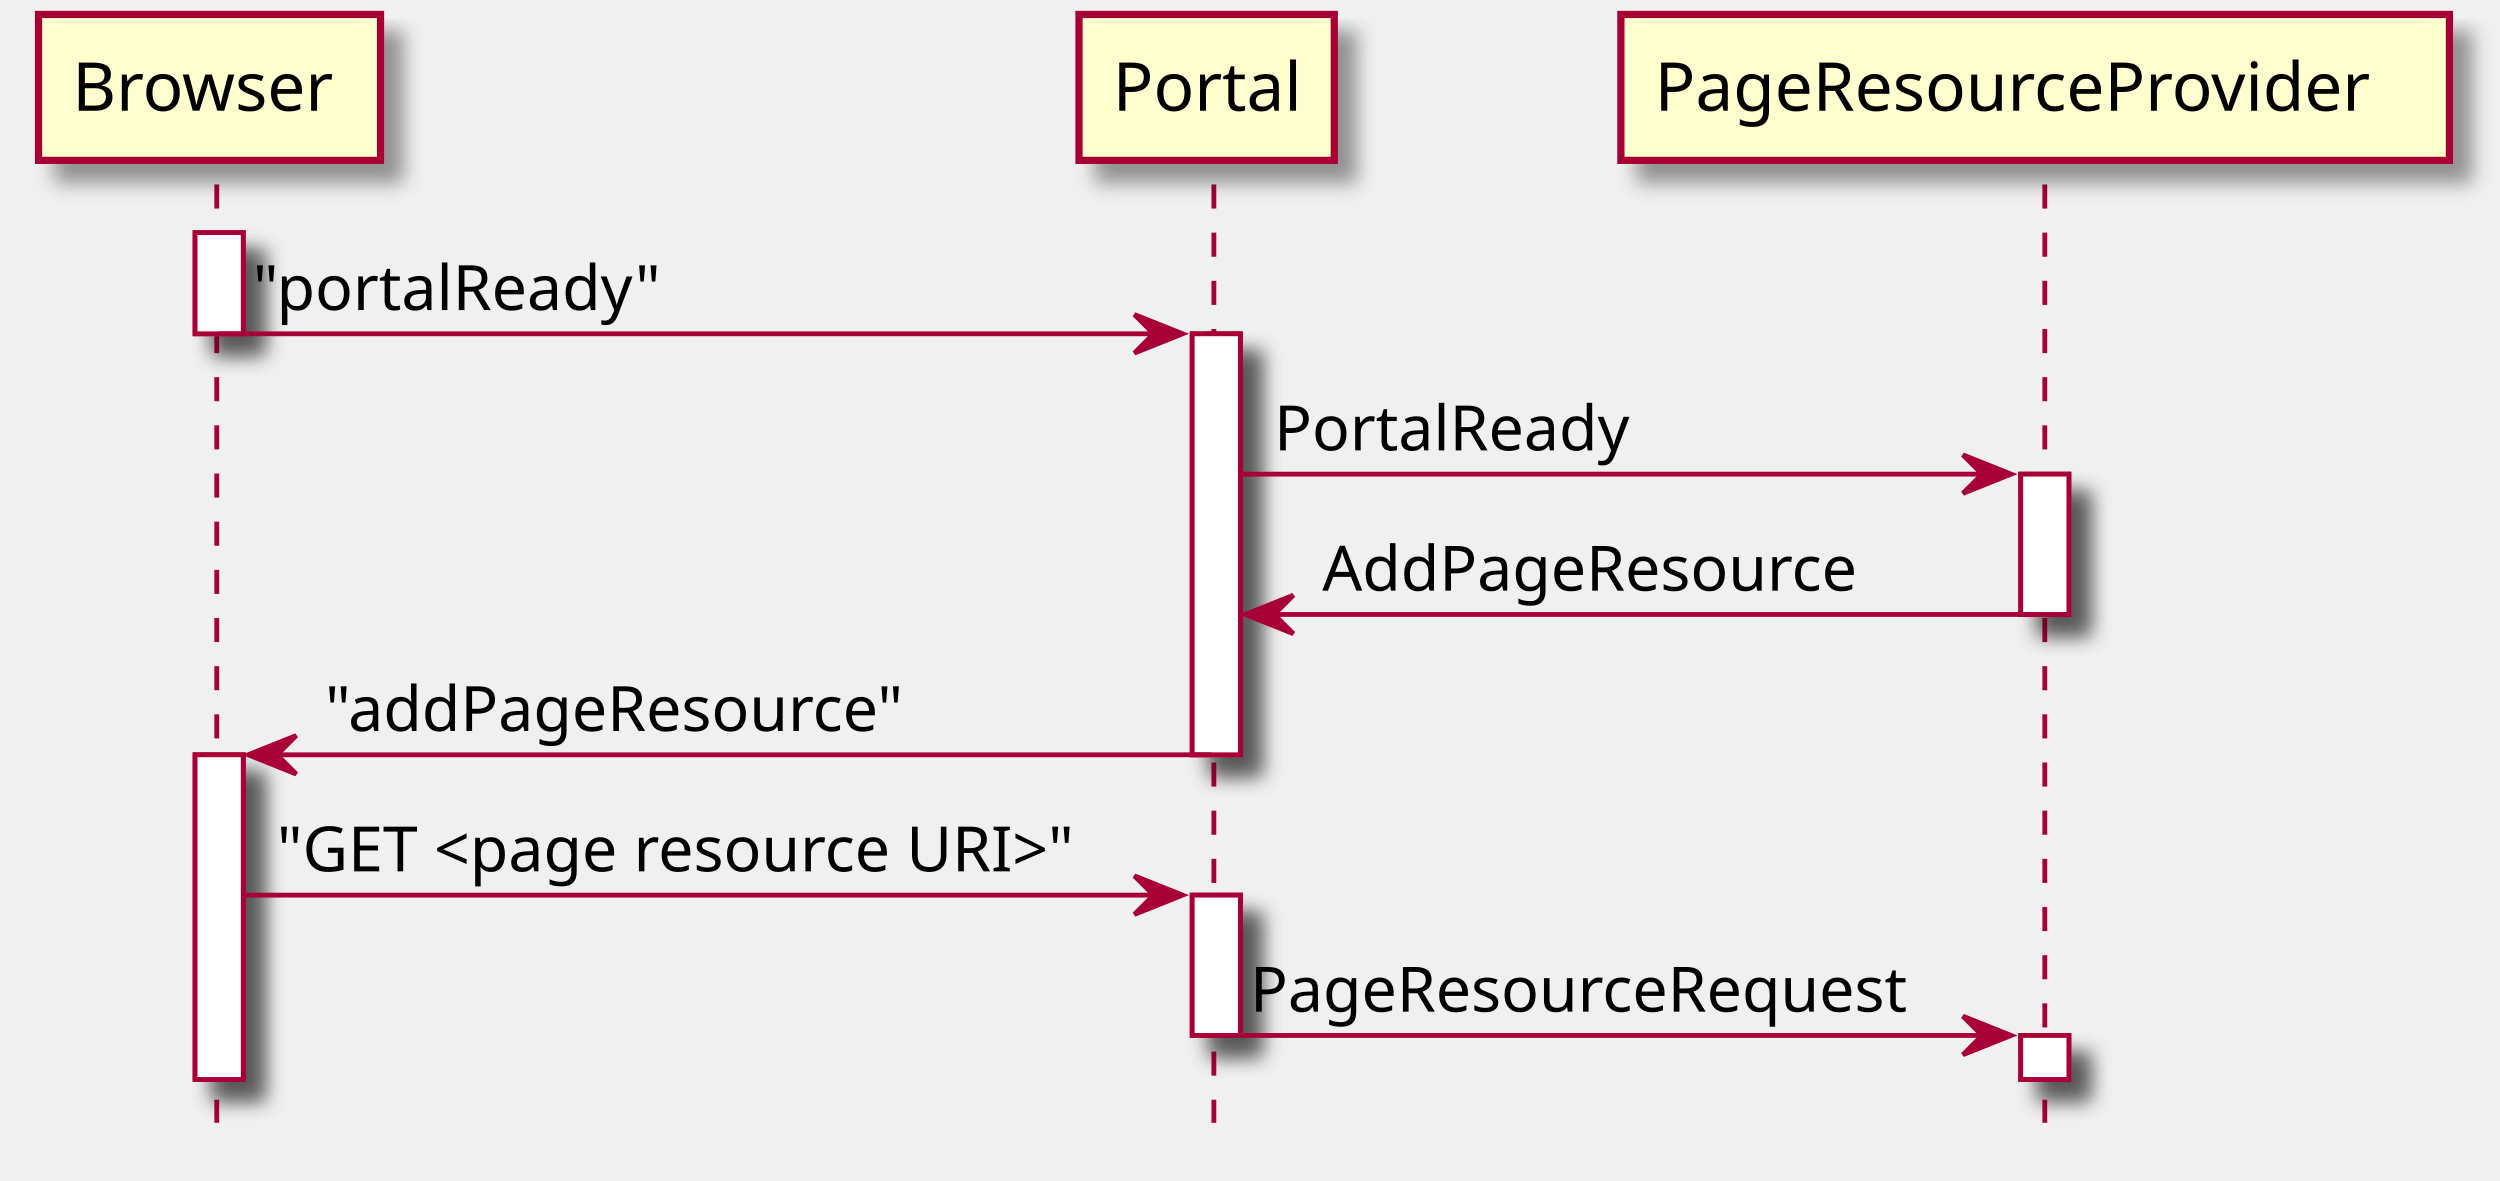
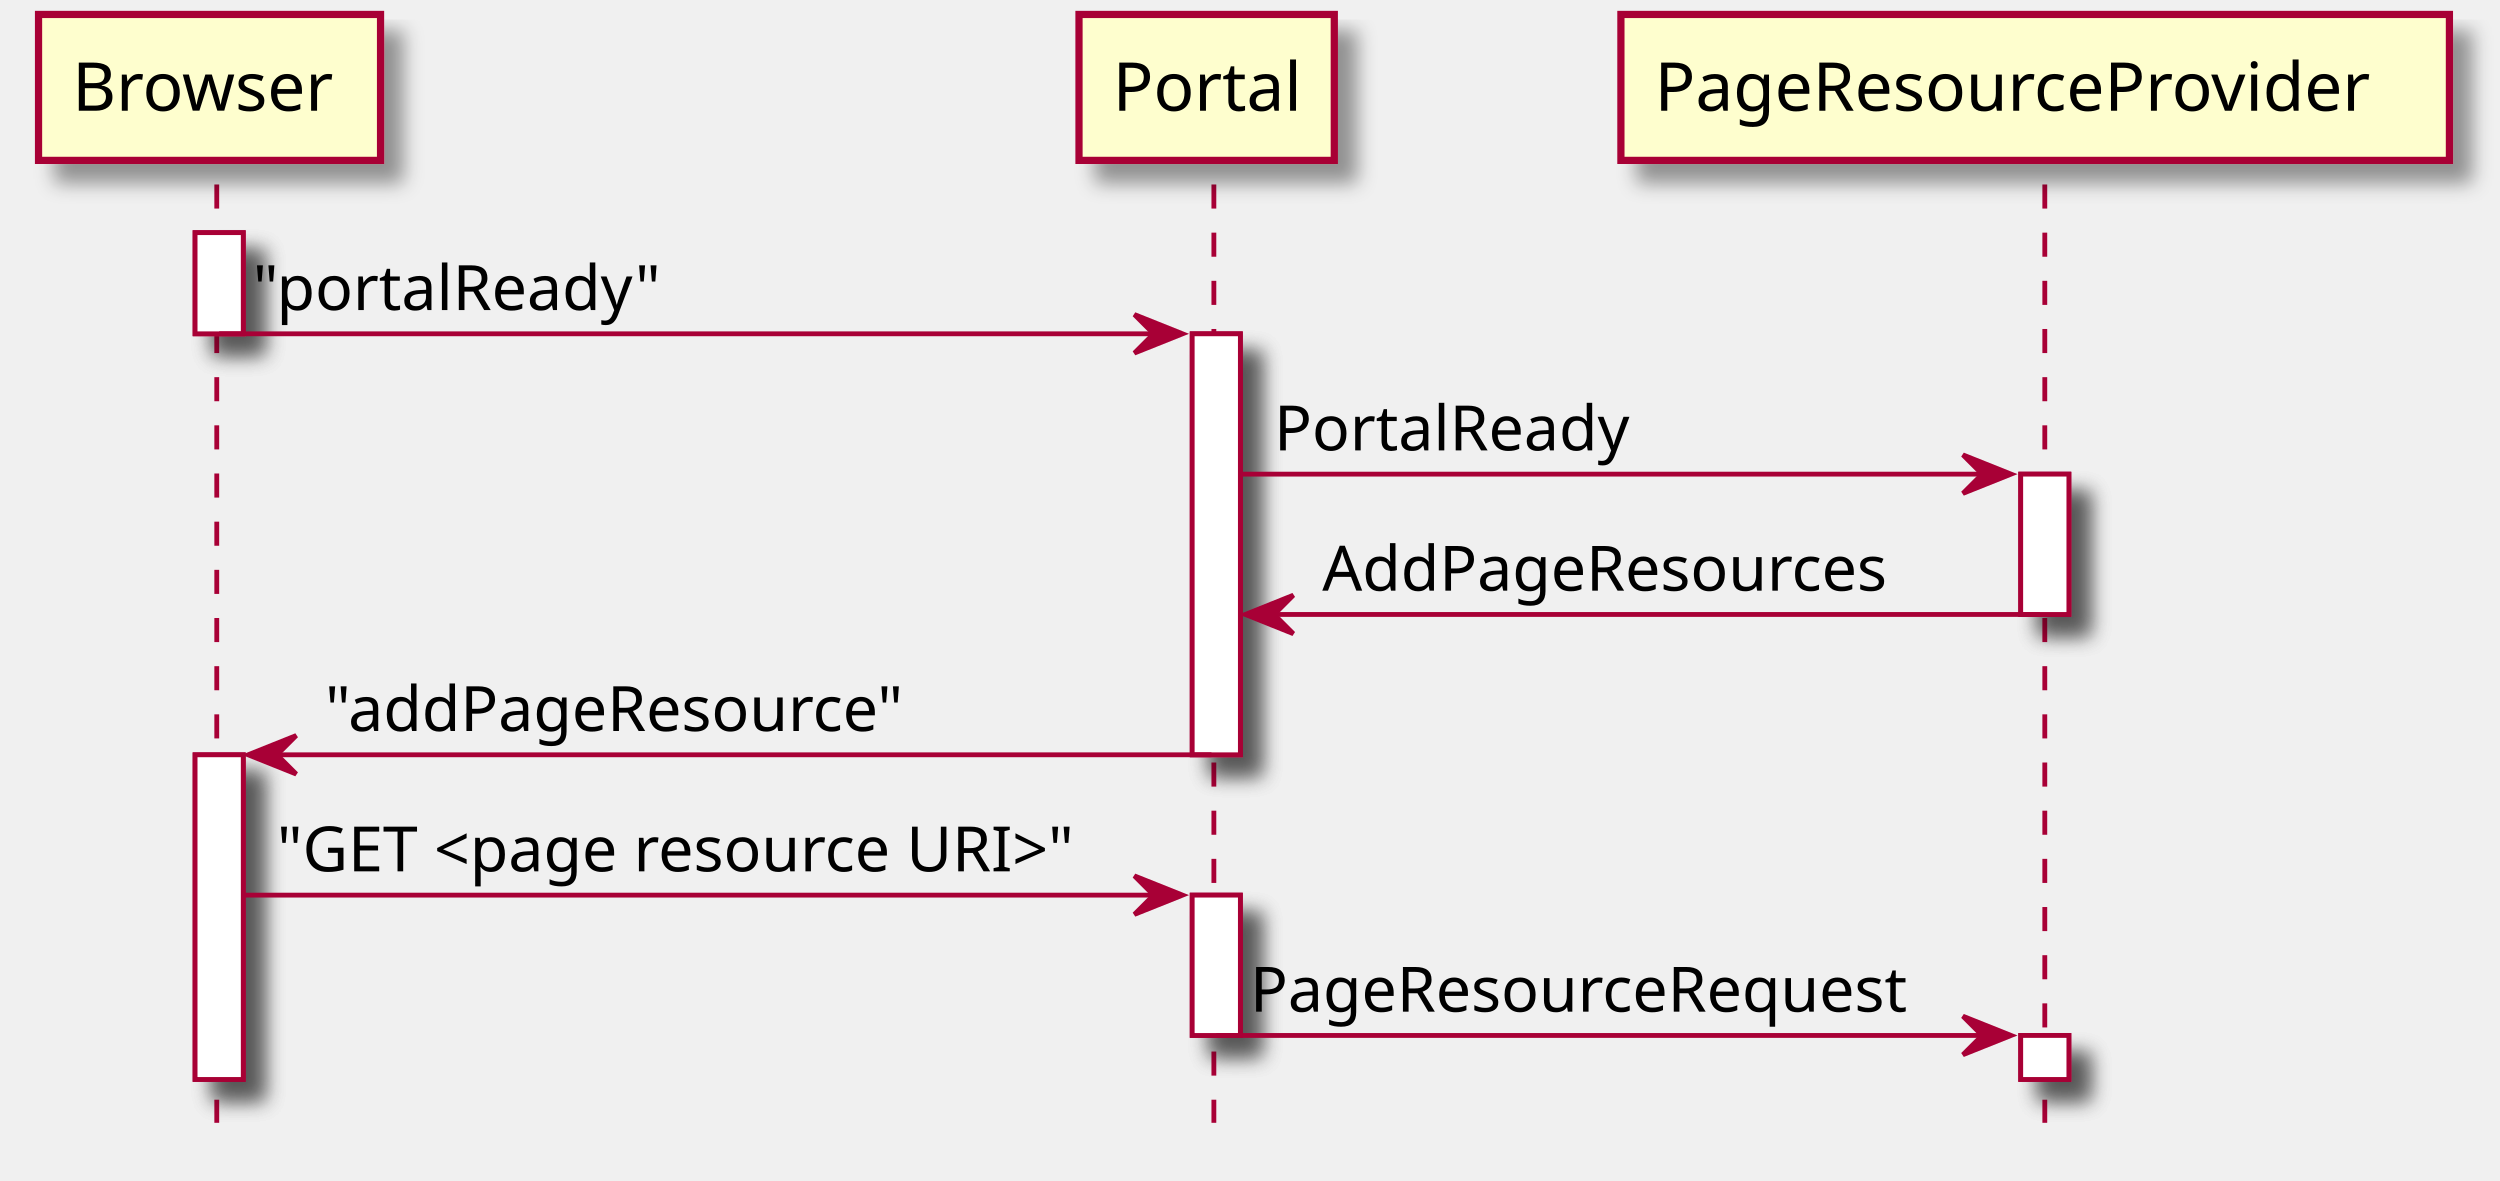
<svg xmlns="http://www.w3.org/2000/svg" contentScriptType="application/ecmascript" contentStyleType="text/css" height="245px" preserveAspectRatio="none" style="width:519px;height:245px;" version="1.1" viewBox="0 0 519 245" width="519px" zoomAndPan="magnify">
  <defs>
-     <filter height="300%" id="fd03ntkh0juky" width="300%" x="-1" y="-1">
+     <filter height="300%" id="f152c7z5r74dx1" width="300%" x="-1" y="-1">
      <feGaussianBlur result="blurOut" stdDeviation="2.0" />
      <feColorMatrix in="blurOut" result="blurOut2" type="matrix" values="0 0 0 0 0 0 0 0 0 0 0 0 0 0 0 0 0 0 .4 0" />
      <feOffset dx="4.0" dy="4.0" in="blurOut2" result="blurOut3" />
      <feBlend in="SourceGraphic" in2="blurOut3" mode="normal" />
    </filter>
  </defs>
  <g>
-     <rect fill="#FFFFFF" filter="url(#fd03ntkh0juky)" height="21" style="stroke: #A80036; stroke-width: 1.0;" width="10" x="40.5" y="48.297" />
-     <rect fill="#FFFFFF" filter="url(#fd03ntkh0juky)" height="67.398" style="stroke: #A80036; stroke-width: 1.0;" width="10" x="40.5" y="156.695" />
-     <rect fill="#FFFFFF" filter="url(#fd03ntkh0juky)" height="87.398" style="stroke: #A80036; stroke-width: 1.0;" width="10" x="247.5" y="69.297" />
-     <rect fill="#FFFFFF" filter="url(#fd03ntkh0juky)" height="29.133" style="stroke: #A80036; stroke-width: 1.0;" width="10" x="247.5" y="185.828" />
-     <rect fill="#FFFFFF" filter="url(#fd03ntkh0juky)" height="29.133" style="stroke: #A80036; stroke-width: 1.0;" width="10" x="419.5" y="98.43" />
-     <rect fill="#FFFFFF" filter="url(#fd03ntkh0juky)" height="9.133" style="stroke: #A80036; stroke-width: 1.0;" width="10" x="419.5" y="214.961" />
+     <rect fill="#FFFFFF" filter="url(#f152c7z5r74dx1)" height="21" style="stroke: #A80036; stroke-width: 1.0;" width="10" x="40.5" y="48.297" />
+     <rect fill="#FFFFFF" filter="url(#f152c7z5r74dx1)" height="67.398" style="stroke: #A80036; stroke-width: 1.0;" width="10" x="40.5" y="156.695" />
+     <rect fill="#FFFFFF" filter="url(#f152c7z5r74dx1)" height="87.398" style="stroke: #A80036; stroke-width: 1.0;" width="10" x="247.5" y="69.297" />
+     <rect fill="#FFFFFF" filter="url(#f152c7z5r74dx1)" height="29.133" style="stroke: #A80036; stroke-width: 1.0;" width="10" x="247.5" y="185.828" />
+     <rect fill="#FFFFFF" filter="url(#f152c7z5r74dx1)" height="29.133" style="stroke: #A80036; stroke-width: 1.0;" width="10" x="419.5" y="98.43" />
+     <rect fill="#FFFFFF" filter="url(#f152c7z5r74dx1)" height="9.133" style="stroke: #A80036; stroke-width: 1.0;" width="10" x="419.5" y="214.961" />
    <line style="stroke: #A80036; stroke-width: 1.0; stroke-dasharray: 5.0,5.0;" x1="45" x2="45" y1="38.297" y2="233.094" />
    <line style="stroke: #A80036; stroke-width: 1.0; stroke-dasharray: 5.0,5.0;" x1="252" x2="252" y1="38.297" y2="233.094" />
    <line style="stroke: #A80036; stroke-width: 1.0; stroke-dasharray: 5.0,5.0;" x1="424.5" x2="424.5" y1="38.297" y2="233.094" />
-     <rect fill="#FEFECE" filter="url(#fd03ntkh0juky)" height="30.297" style="stroke: #A80036; stroke-width: 1.5;" width="71" x="8" y="3" />
+     <rect fill="#FEFECE" filter="url(#f152c7z5r74dx1)" height="30.297" style="stroke: #A80036; stroke-width: 1.5;" width="71" x="8" y="3" />
    <text fill="#000000" font-family="sans-serif" font-size="14" lengthAdjust="spacingAndGlyphs" textLength="57" x="15" y="22.995">Browser</text>
-     <rect fill="#FEFECE" filter="url(#fd03ntkh0juky)" height="30.297" style="stroke: #A80036; stroke-width: 1.5;" width="53" x="224" y="3" />
+     <rect fill="#FEFECE" filter="url(#f152c7z5r74dx1)" height="30.297" style="stroke: #A80036; stroke-width: 1.5;" width="53" x="224" y="3" />
    <text fill="#000000" font-family="sans-serif" font-size="14" lengthAdjust="spacingAndGlyphs" textLength="39" x="231" y="22.995">Portal</text>
-     <rect fill="#FEFECE" filter="url(#fd03ntkh0juky)" height="30.297" style="stroke: #A80036; stroke-width: 1.5;" width="172" x="336.5" y="3" />
+     <rect fill="#FEFECE" filter="url(#f152c7z5r74dx1)" height="30.297" style="stroke: #A80036; stroke-width: 1.5;" width="172" x="336.5" y="3" />
    <text fill="#000000" font-family="sans-serif" font-size="14" lengthAdjust="spacingAndGlyphs" textLength="158" x="343.5" y="22.995">PageResourceProvider</text>
-     <rect fill="#FFFFFF" filter="url(#fd03ntkh0juky)" height="21" style="stroke: #A80036; stroke-width: 1.0;" width="10" x="40.5" y="48.297" />
-     <rect fill="#FFFFFF" filter="url(#fd03ntkh0juky)" height="67.398" style="stroke: #A80036; stroke-width: 1.0;" width="10" x="40.5" y="156.695" />
-     <rect fill="#FFFFFF" filter="url(#fd03ntkh0juky)" height="87.398" style="stroke: #A80036; stroke-width: 1.0;" width="10" x="247.5" y="69.297" />
-     <rect fill="#FFFFFF" filter="url(#fd03ntkh0juky)" height="29.133" style="stroke: #A80036; stroke-width: 1.0;" width="10" x="247.5" y="185.828" />
-     <rect fill="#FFFFFF" filter="url(#fd03ntkh0juky)" height="29.133" style="stroke: #A80036; stroke-width: 1.0;" width="10" x="419.5" y="98.43" />
-     <rect fill="#FFFFFF" filter="url(#fd03ntkh0juky)" height="9.133" style="stroke: #A80036; stroke-width: 1.0;" width="10" x="419.5" y="214.961" />
+     <rect fill="#FFFFFF" filter="url(#f152c7z5r74dx1)" height="21" style="stroke: #A80036; stroke-width: 1.0;" width="10" x="40.5" y="48.297" />
+     <rect fill="#FFFFFF" filter="url(#f152c7z5r74dx1)" height="67.398" style="stroke: #A80036; stroke-width: 1.0;" width="10" x="40.5" y="156.695" />
+     <rect fill="#FFFFFF" filter="url(#f152c7z5r74dx1)" height="87.398" style="stroke: #A80036; stroke-width: 1.0;" width="10" x="247.5" y="69.297" />
+     <rect fill="#FFFFFF" filter="url(#f152c7z5r74dx1)" height="29.133" style="stroke: #A80036; stroke-width: 1.0;" width="10" x="247.5" y="185.828" />
+     <rect fill="#FFFFFF" filter="url(#f152c7z5r74dx1)" height="29.133" style="stroke: #A80036; stroke-width: 1.0;" width="10" x="419.5" y="98.43" />
+     <rect fill="#FFFFFF" filter="url(#f152c7z5r74dx1)" height="9.133" style="stroke: #A80036; stroke-width: 1.0;" width="10" x="419.5" y="214.961" />
    <polygon fill="#A80036" points="235.5,65.297,245.5,69.297,235.5,73.297,239.5,69.297" style="stroke: #A80036; stroke-width: 1.0;" />
    <line style="stroke: #A80036; stroke-width: 1.0;" x1="45.5" x2="241.5" y1="69.297" y2="69.297" />
    <text fill="#000000" font-family="sans-serif" font-size="13" lengthAdjust="spacingAndGlyphs" textLength="86" x="52.5" y="64.364">"portalReady"</text>
    <polygon fill="#A80036" points="407.5,94.43,417.5,98.43,407.5,102.43,411.5,98.43" style="stroke: #A80036; stroke-width: 1.0;" />
    <line style="stroke: #A80036; stroke-width: 1.0;" x1="257.5" x2="413.5" y1="98.43" y2="98.43" />
    <text fill="#000000" font-family="sans-serif" font-size="13" lengthAdjust="spacingAndGlyphs" textLength="76" x="264.5" y="93.497">PortalReady</text>
    <polygon fill="#A80036" points="268.5,123.562,258.5,127.562,268.5,131.562,264.5,127.562" style="stroke: #A80036; stroke-width: 1.0;" />
    <line style="stroke: #A80036; stroke-width: 1.0;" x1="262.5" x2="423.5" y1="127.562" y2="127.562" />
-     <text fill="#000000" font-family="sans-serif" font-size="13" lengthAdjust="spacingAndGlyphs" textLength="116" x="274.5" y="122.629">AddPageResource</text>
+     <text fill="#000000" font-family="sans-serif" font-size="13" lengthAdjust="spacingAndGlyphs" textLength="123" x="274.5" y="122.629">AddPageResources</text>
    <polygon fill="#A80036" points="61.5,152.695,51.5,156.695,61.5,160.695,57.5,156.695" style="stroke: #A80036; stroke-width: 1.0;" />
    <line style="stroke: #A80036; stroke-width: 1.0;" x1="55.5" x2="251.5" y1="156.695" y2="156.695" />
    <text fill="#000000" font-family="sans-serif" font-size="13" lengthAdjust="spacingAndGlyphs" textLength="125" x="67.5" y="151.762">"addPageResource"</text>
    <polygon fill="#A80036" points="235.5,181.828,245.5,185.828,235.5,189.828,239.5,185.828" style="stroke: #A80036; stroke-width: 1.0;" />
    <line style="stroke: #A80036; stroke-width: 1.0;" x1="50.5" x2="241.5" y1="185.828" y2="185.828" />
    <text fill="#000000" font-family="sans-serif" font-size="13" lengthAdjust="spacingAndGlyphs" textLength="178" x="57.5" y="180.895">"GET &lt;page resource URI&gt;"</text>
    <polygon fill="#A80036" points="407.5,210.961,417.5,214.961,407.5,218.961,411.5,214.961" style="stroke: #A80036; stroke-width: 1.0;" />
    <line style="stroke: #A80036; stroke-width: 1.0;" x1="252.5" x2="413.5" y1="214.961" y2="214.961" />
    <text fill="#000000" font-family="sans-serif" font-size="13" lengthAdjust="spacingAndGlyphs" textLength="143" x="259.5" y="210.028">PageResourceRequest</text>
  </g>
</svg>
